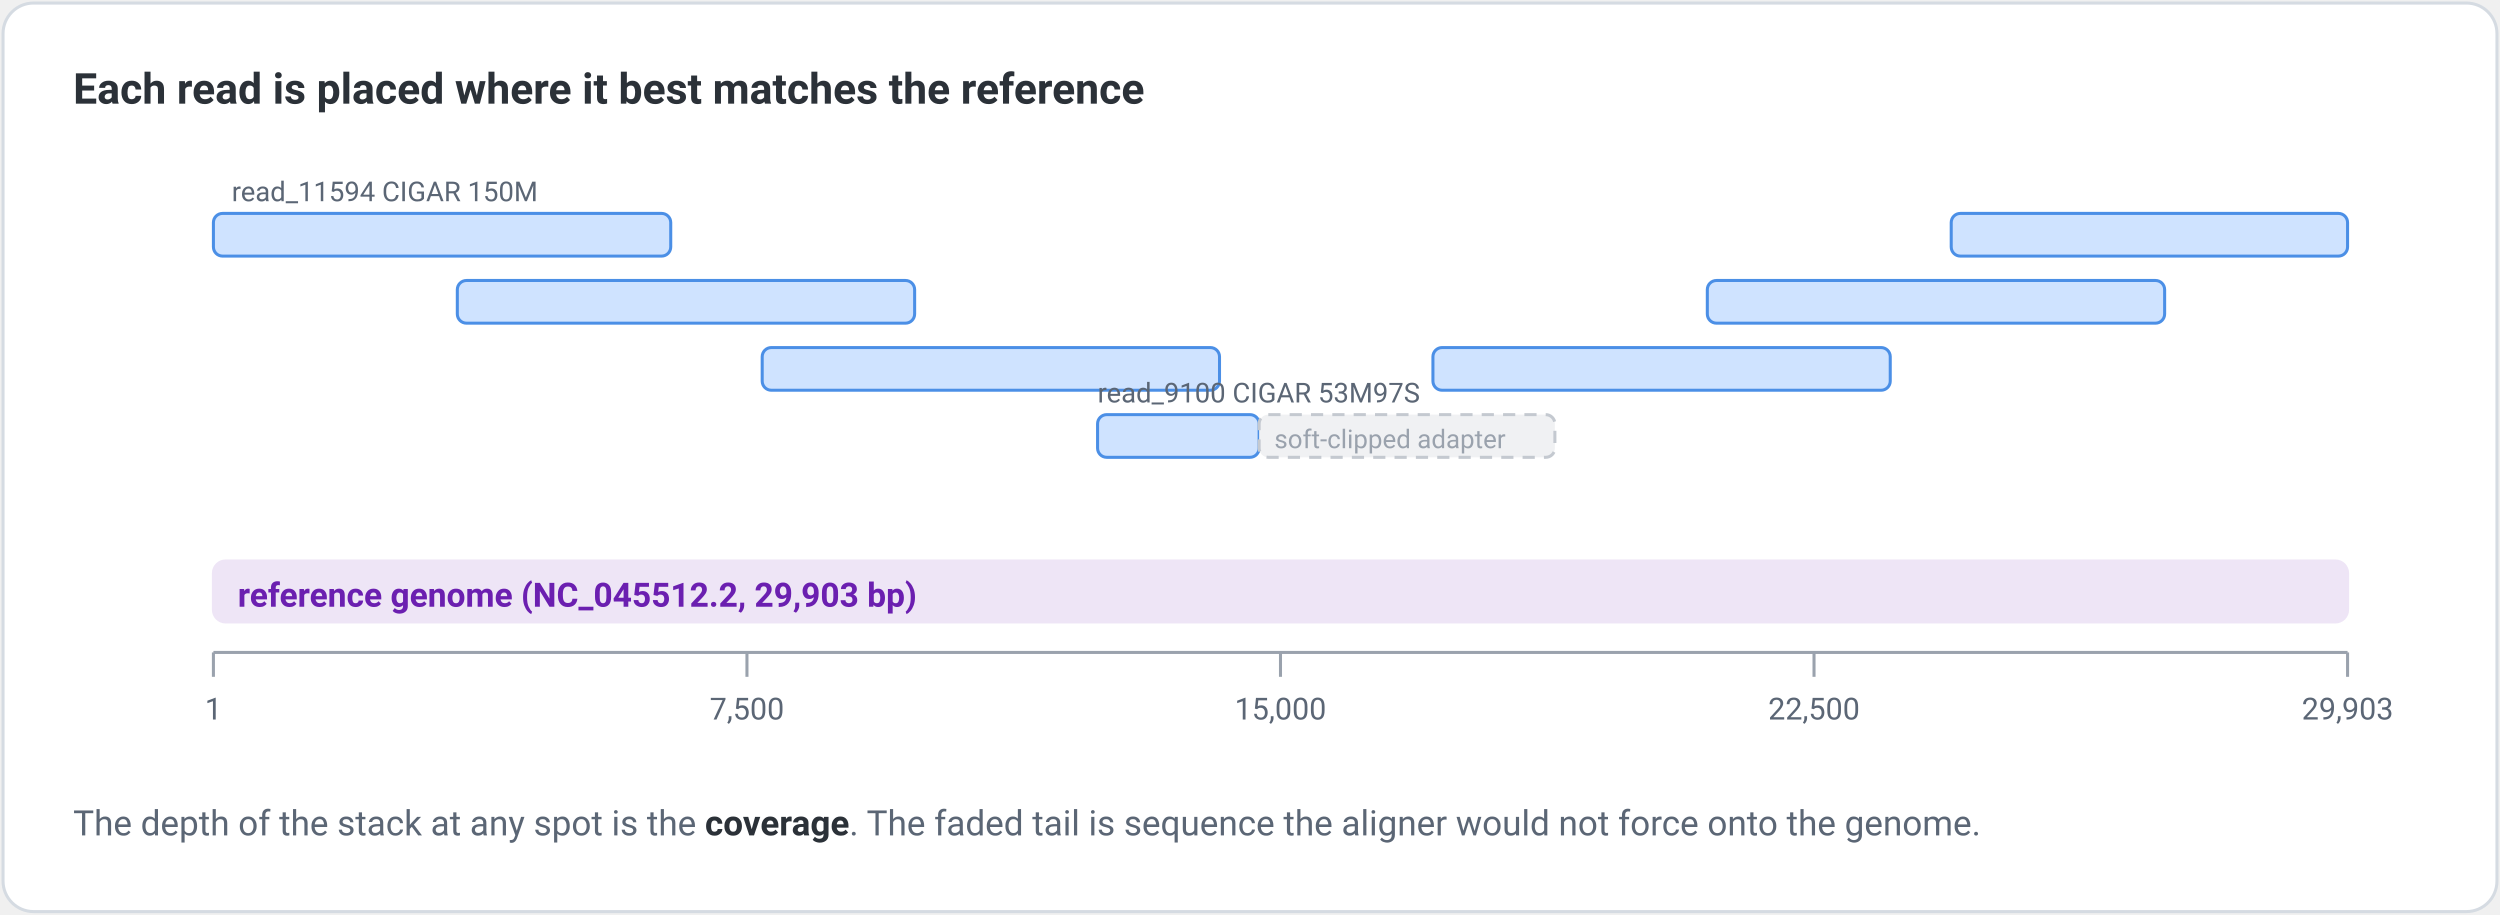
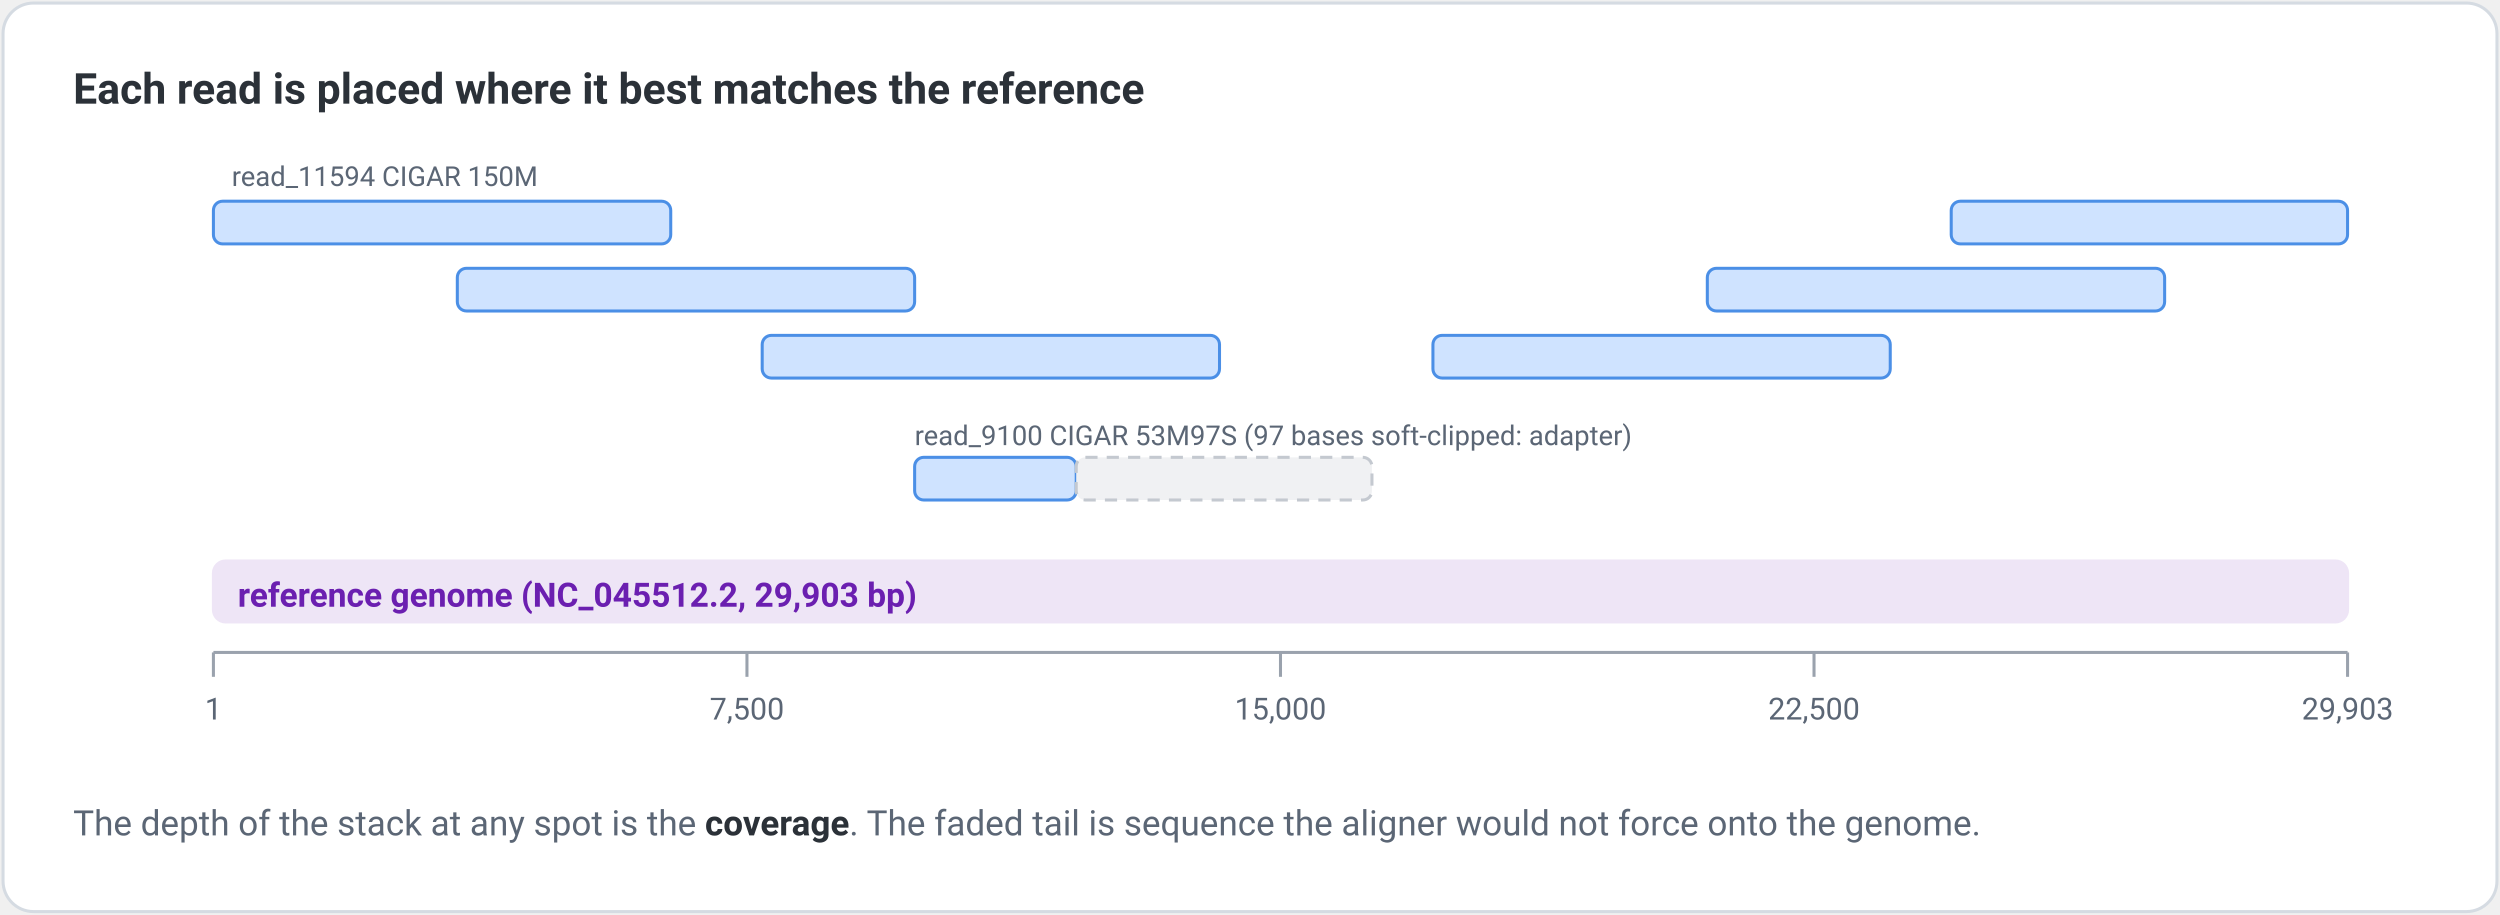
<svg xmlns="http://www.w3.org/2000/svg" viewBox="0 0 820 300" font-family="-apple-system, Segoe UI, Roboto, Helvetica, Arial, sans-serif" role="img" aria-label="A reference genome drawn as a horizontal bar with position numbers. Several short reads sit stacked above it, each at the position it matched. One read has a faded tail hanging off the end, showing soft-clipped adapter that the aligner refused to place.">
  <rect x="1" y="1" width="818" height="298" rx="10" fill="#ffffff" stroke="#d5dbe2" />
  <text x="24" y="34" font-size="14" font-weight="700" fill="#2b3138">Each read is placed where it best matches the reference</text>
  <g font-size="10" fill="#5b6675">
-     <rect x="70" y="70" width="150" height="14" rx="3" fill="#cfe3ff" stroke="#4b8fe6" />
-     <text x="76" y="66" font-size="9">read_11594   CIGAR 150M</text>
-     <rect x="150" y="92" width="150" height="14" rx="3" fill="#cfe3ff" stroke="#4b8fe6" />
-     <rect x="250" y="114" width="150" height="14" rx="3" fill="#cfe3ff" stroke="#4b8fe6" />
-     <rect x="360" y="136" width="53" height="14" rx="3" fill="#cfe3ff" stroke="#4b8fe6" />
-     <rect x="413" y="136" width="97" height="14" rx="3" fill="#f0f1f3" stroke="#c4c9d0" stroke-dasharray="4 3" />
-     <text x="360" y="132" font-size="9" fill="#5b6675">read_9100   CIGAR 53M97S</text>
-     <text x="418" y="147" font-size="8.5" fill="#9aa2ad">soft-clipped adapter</text>
-     <rect x="470" y="114" width="150" height="14" rx="3" fill="#cfe3ff" stroke="#4b8fe6" />
-     <rect x="560" y="92" width="150" height="14" rx="3" fill="#cfe3ff" stroke="#4b8fe6" />
-     <rect x="640" y="70" width="130" height="14" rx="3" fill="#cfe3ff" stroke="#4b8fe6" />
+     <rect x="70" y="66" width="150" height="14" rx="3" fill="#cfe3ff" stroke="#4b8fe6" />
+     <text x="76" y="61" font-size="9">read_11594   CIGAR 150M</text>
+     <rect x="150" y="88" width="150" height="14" rx="3" fill="#cfe3ff" stroke="#4b8fe6" />
+     <rect x="250" y="110" width="150" height="14" rx="3" fill="#cfe3ff" stroke="#4b8fe6" />
+     <rect x="470" y="110" width="150" height="14" rx="3" fill="#cfe3ff" stroke="#4b8fe6" />
+     <rect x="560" y="88" width="150" height="14" rx="3" fill="#cfe3ff" stroke="#4b8fe6" />
+     <rect x="640" y="66" width="130" height="14" rx="3" fill="#cfe3ff" stroke="#4b8fe6" />
+     <text x="300" y="146" font-size="9" fill="#5b6675">read_9100   CIGAR 53M97S   (97 bases soft-clipped: adapter)</text>
+     <rect x="300" y="150" width="53" height="14" rx="3" fill="#cfe3ff" stroke="#4b8fe6" />
+     <rect x="353" y="150" width="97" height="14" rx="3" fill="#f0f1f3" stroke="#c4c9d0" stroke-dasharray="4 3" />
  </g>
  <rect x="70" y="184" width="700" height="20" rx="4" fill="#6b1fb0" opacity="0.12" stroke="#6b1fb0" />
  <text x="78" y="199" font-size="11" font-weight="700" fill="#6b1fb0">reference genome  (NC_045512.2, 29,903 bp)</text>
  <g stroke="#9aa2ad" stroke-width="1">
    <line x1="70" y1="214" x2="770" y2="214" />
    <line x1="70" y1="214" x2="70" y2="222" />
    <line x1="245" y1="214" x2="245" y2="222" />
    <line x1="420" y1="214" x2="420" y2="222" />
    <line x1="595" y1="214" x2="595" y2="222" />
    <line x1="770" y1="214" x2="770" y2="222" />
  </g>
  <g font-size="10" fill="#5b6675" text-anchor="middle">
    <text x="70" y="236">1</text>
    <text x="245" y="236">7,500</text>
    <text x="420" y="236">15,000</text>
    <text x="595" y="236">22,500</text>
    <text x="770" y="236">29,903</text>
  </g>
  <text x="24" y="274" font-size="11.5" fill="#5b6675">The depth of the stack at any spot is the <tspan font-weight="700" fill="#2b3138">coverage</tspan>. The faded tail is sequence the aligner would not force onto the genome.</text>
</svg>
